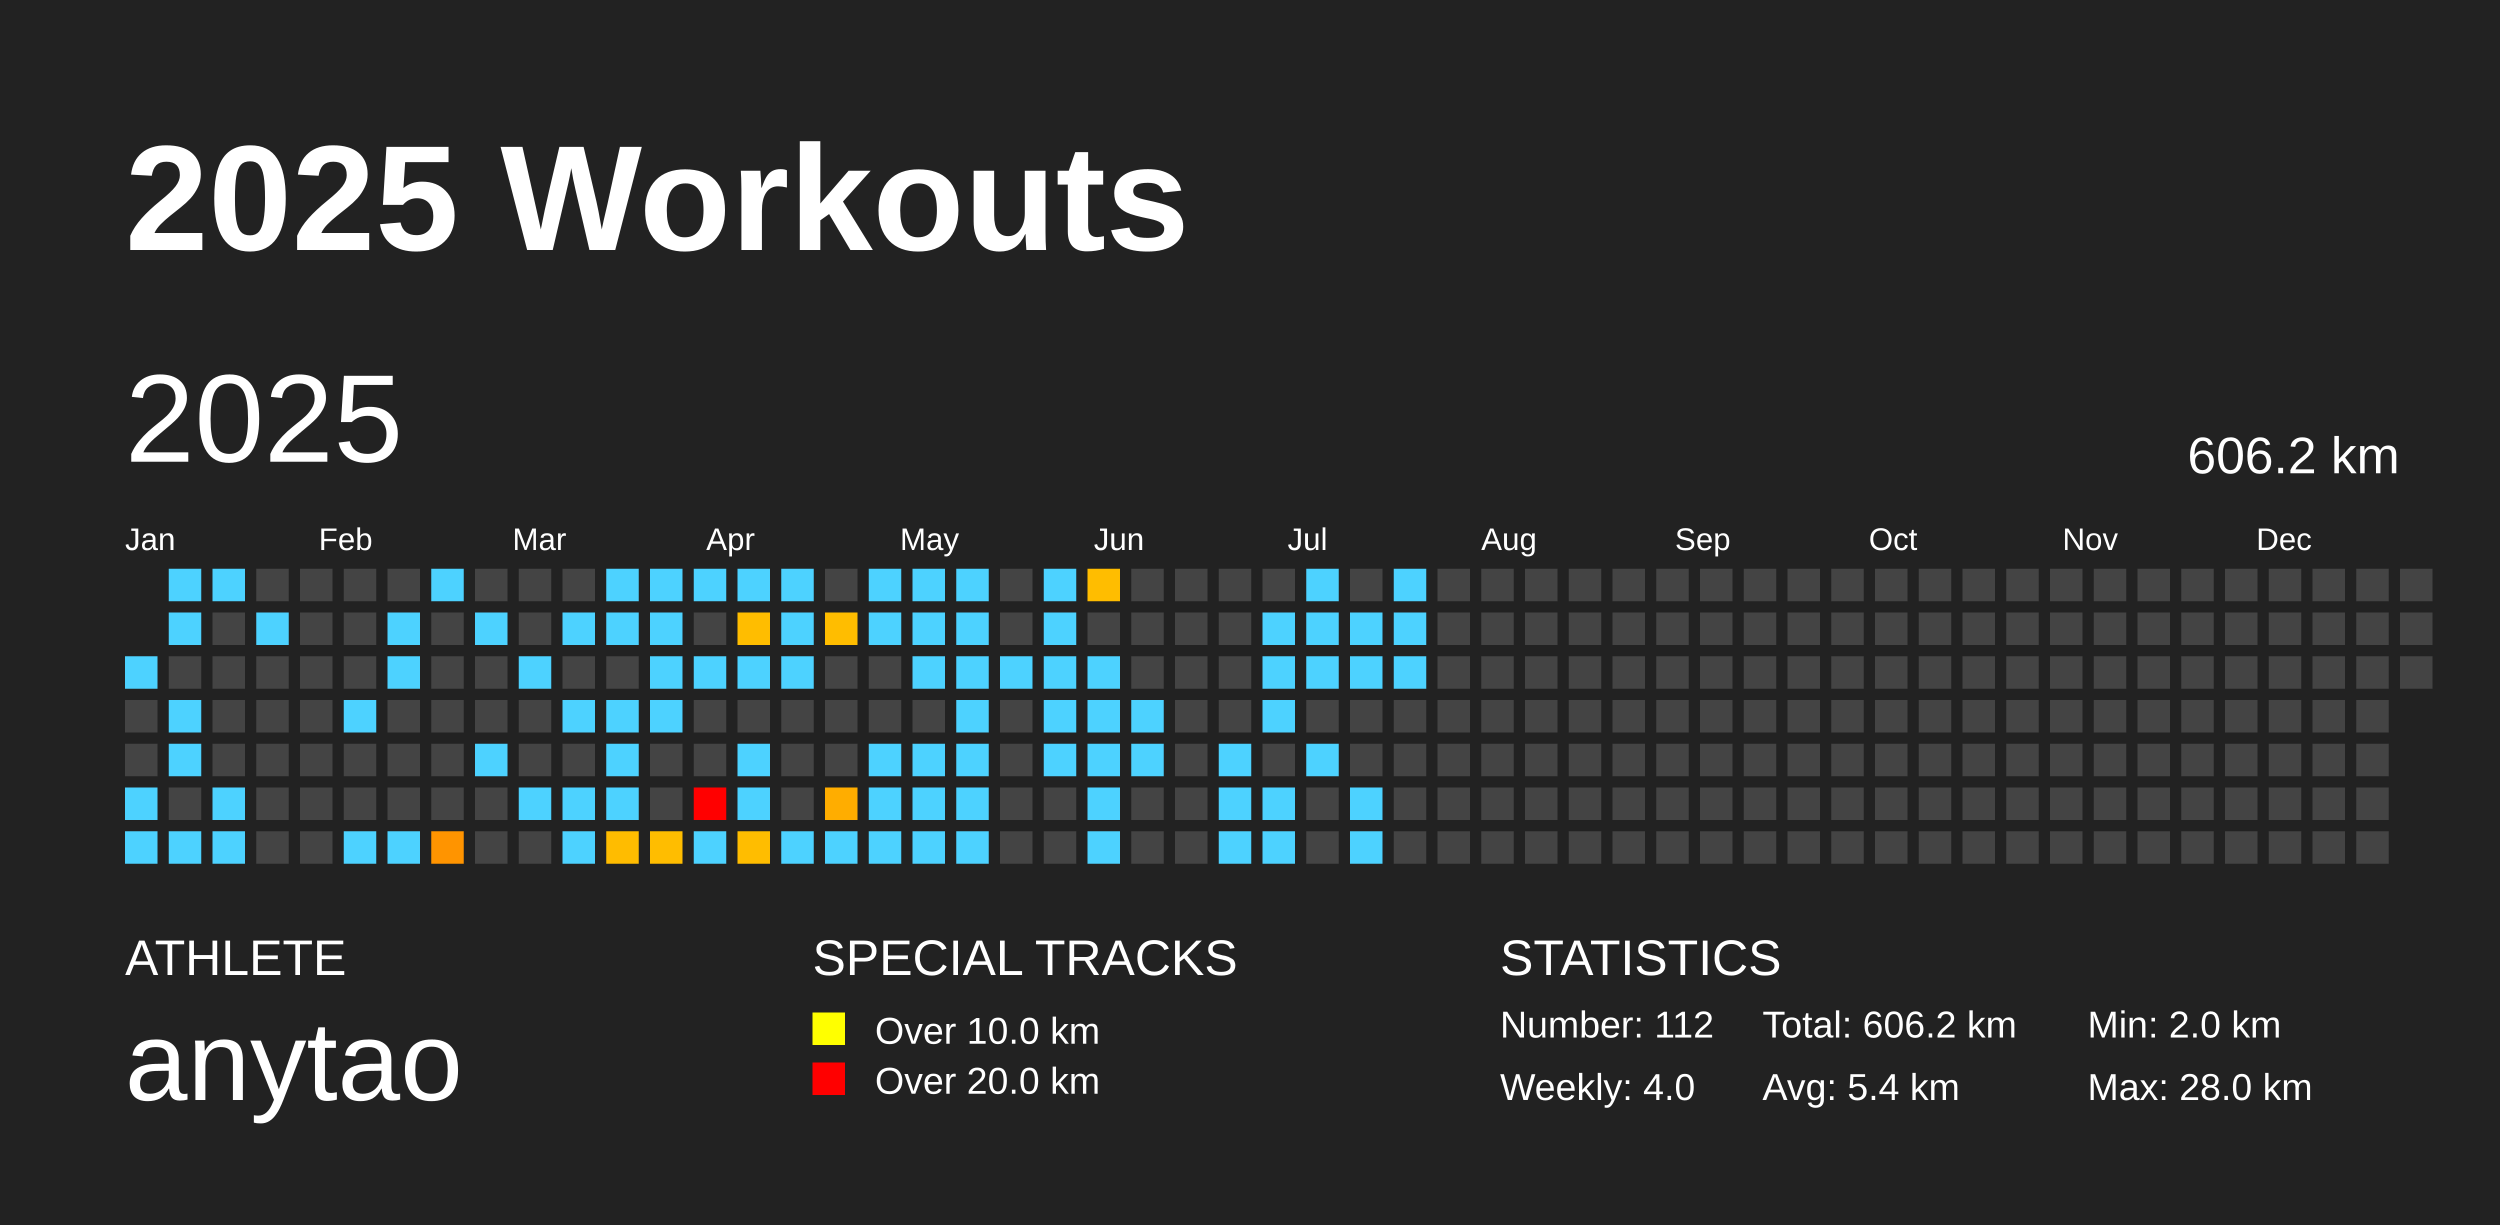
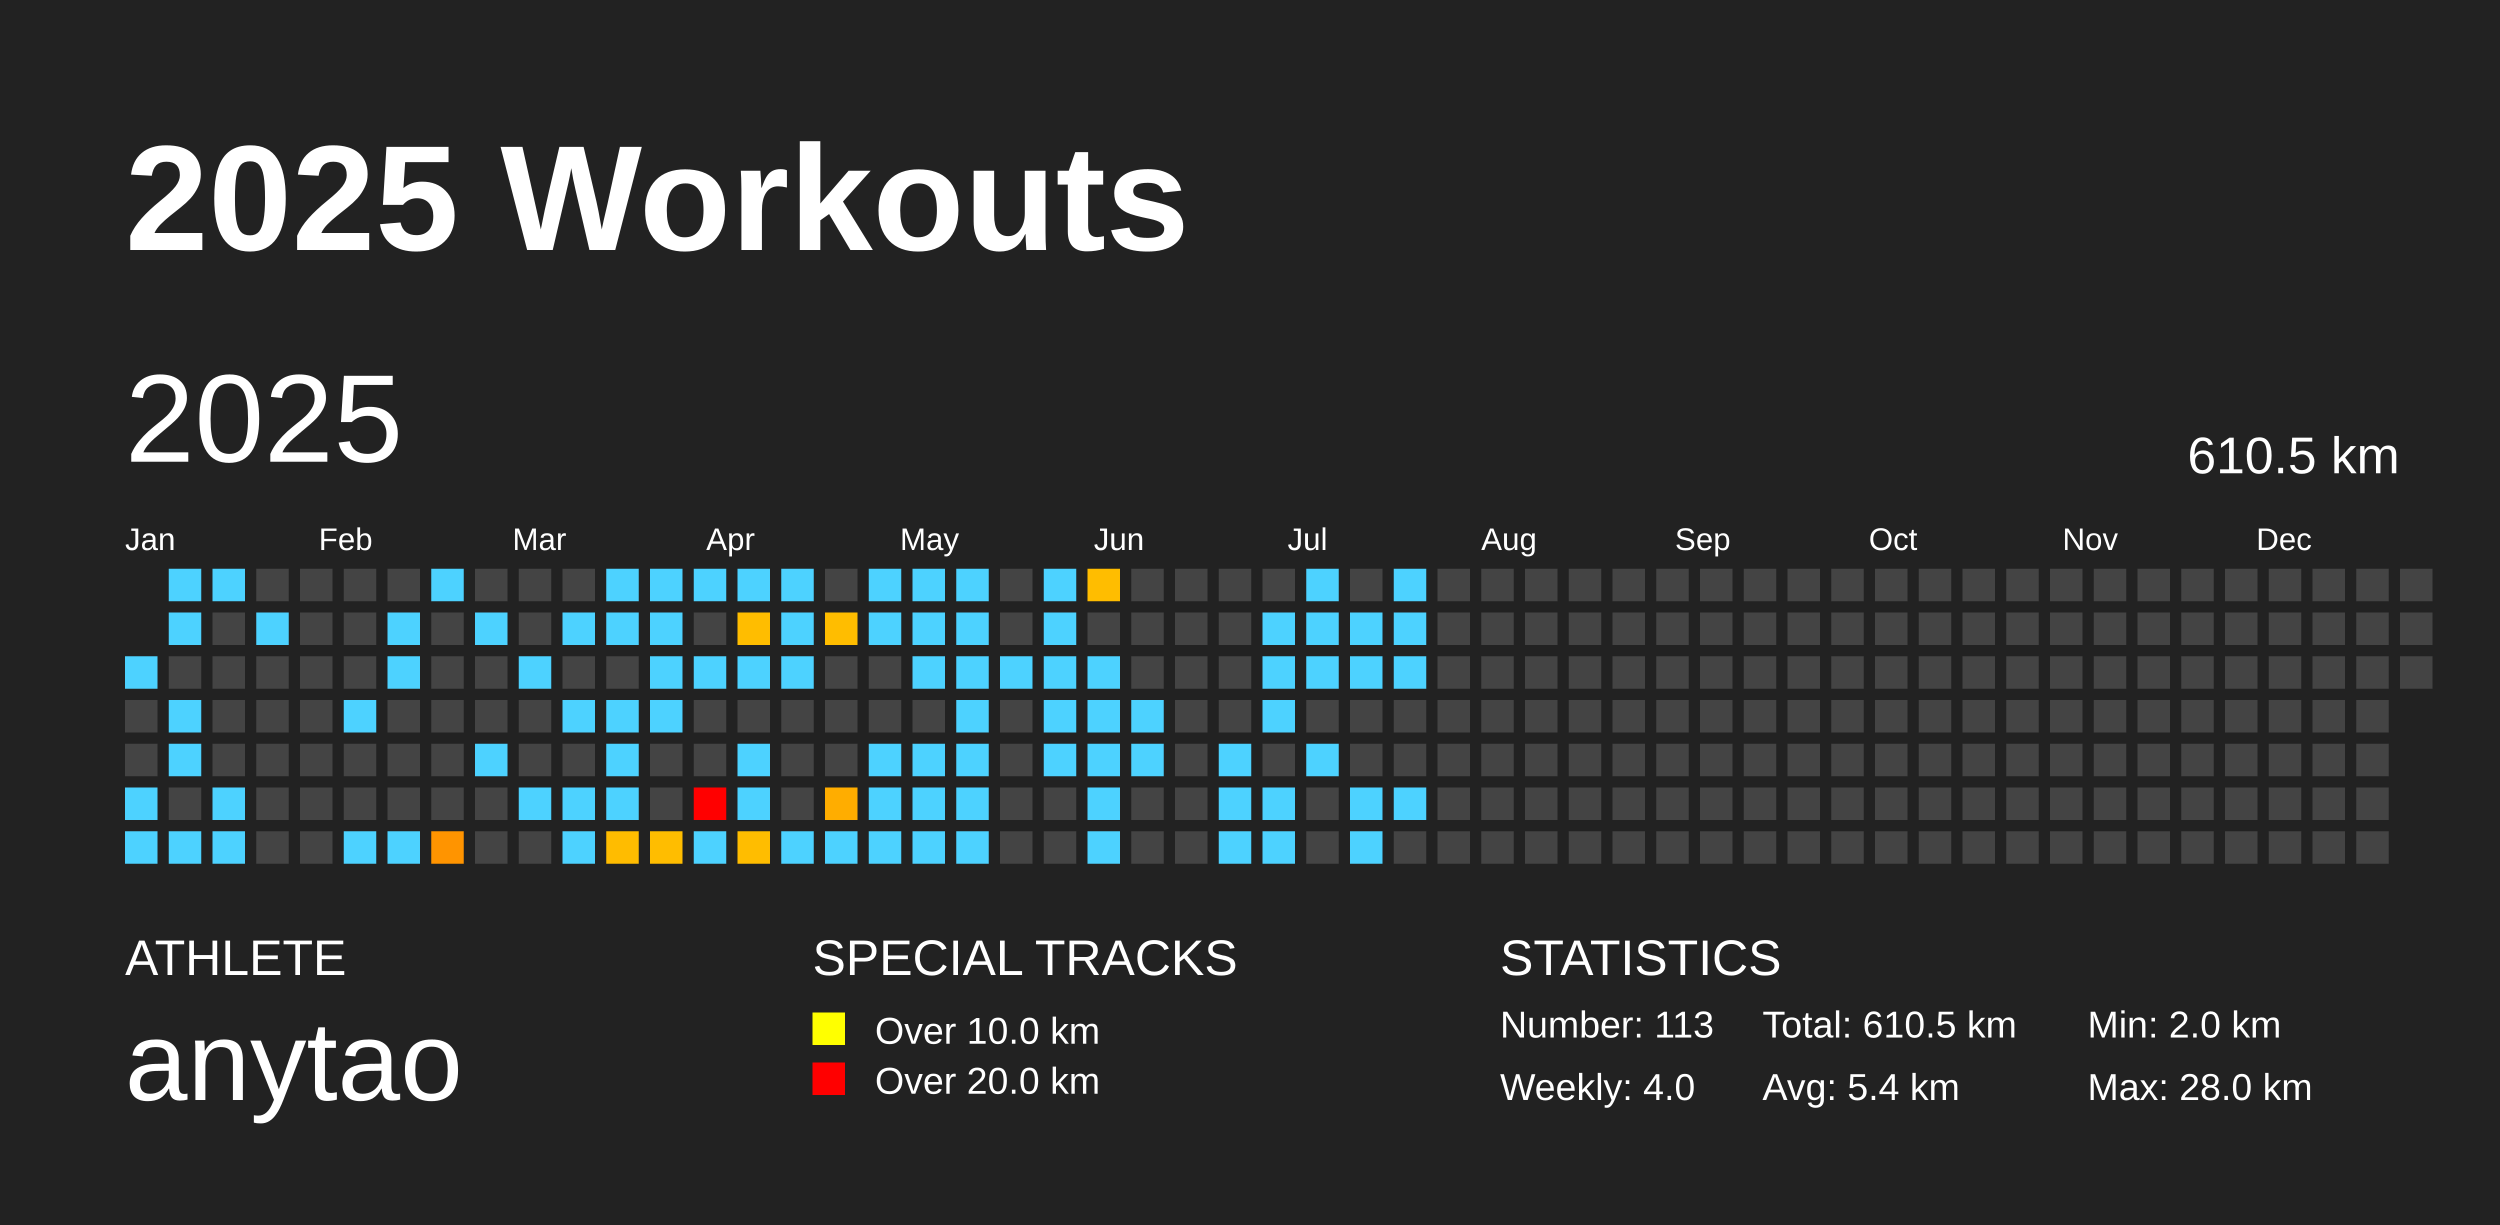
<svg xmlns="http://www.w3.org/2000/svg" baseProfile="full" height="98mm" version="1.1" viewBox="0,0,200,98" width="200mm">
  <defs />
  <rect fill="#222222" height="98" width="200" x="0" y="0" />
  <text fill="#FFFFFF" style="font-size:12px; font-family:Arial; font-weight:bold;" x="10" y="20">2025 Workouts</text>
  <text fill="#FFFFFF" style="font-size:4px; font-family:Arial" x="10" y="78">ATHLETE</text>
  <text fill="#FFFFFF" style="font-size:9px; font-family:Arial" x="10" y="88">anytao</text>
  <text fill="#FFFFFF" style="font-size:4px; font-family:Arial" x="65" y="78">SPECIAL TRACKS</text>
  <rect fill="yellow" height="2.6" width="2.6" x="65" y="81" />
  <text fill="#FFFFFF" style="font-size:3px; font-family:Arial" x="70" y="83.5">Over 10.0 km</text>
  <rect fill="red" height="2.6" width="2.6" x="65" y="85" />
  <text fill="#FFFFFF" style="font-size:3px; font-family:Arial" x="70" y="87.5">Over 20.0 km</text>
  <text fill="#FFFFFF" style="font-size:4px; font-family:Arial" x="120" y="78">STATISTICS</text>
-   <text fill="#FFFFFF" style="font-size:3px; font-family:Arial" x="120" y="83">Number: 112</text>
+   <text fill="#FFFFFF" style="font-size:3px; font-family:Arial" x="120" y="83">Number: 113</text>
  <text fill="#FFFFFF" style="font-size:3px; font-family:Arial" x="120" y="88">Weekly: 4.0</text>
-   <text fill="#FFFFFF" style="font-size:3px; font-family:Arial" x="141" y="83">Total: 606.2 km</text>
+   <text fill="#FFFFFF" style="font-size:3px; font-family:Arial" x="141" y="83">Total: 610.5 km</text>
  <text fill="#FFFFFF" style="font-size:3px; font-family:Arial" x="141" y="88">Avg: 5.4 km</text>
  <text fill="#FFFFFF" style="font-size:3px; font-family:Arial" x="167" y="83">Min: 2.0 km</text>
  <text fill="#FFFFFF" style="font-size:3px; font-family:Arial" x="167" y="88">Max: 28.0 km</text>
  <text dominant-baseline="hanging" fill="#FFFFFF" style="font-size:10.0px; font-family:Arial;" x="10" y="30">2025</text>
-   <text dominant-baseline="hanging" fill="#FFFFFF" style="font-size:4.125px; font-family:Arial;" x="175" y="35">606.2 km</text>
+   <text dominant-baseline="hanging" fill="#FFFFFF" style="font-size:4.125px; font-family:Arial;" x="175" y="35">610.5 km</text>
  <text fill="#FFFFFF" style="font-size:2.5px; font-family:Arial" x="10.0" y="44">Jan</text>
  <text fill="#FFFFFF" style="font-size:2.5px; font-family:Arial" x="25.5" y="44">Feb</text>
  <text fill="#FFFFFF" style="font-size:2.5px; font-family:Arial" x="41.0" y="44">Mar</text>
  <text fill="#FFFFFF" style="font-size:2.5px; font-family:Arial" x="56.5" y="44">Apr</text>
  <text fill="#FFFFFF" style="font-size:2.5px; font-family:Arial" x="72.0" y="44">May</text>
  <text fill="#FFFFFF" style="font-size:2.5px; font-family:Arial" x="87.5" y="44">Jun</text>
  <text fill="#FFFFFF" style="font-size:2.5px; font-family:Arial" x="103.0" y="44">Jul</text>
  <text fill="#FFFFFF" style="font-size:2.5px; font-family:Arial" x="118.5" y="44">Aug</text>
  <text fill="#FFFFFF" style="font-size:2.5px; font-family:Arial" x="134.0" y="44">Sep</text>
  <text fill="#FFFFFF" style="font-size:2.5px; font-family:Arial" x="149.5" y="44">Oct</text>
  <text fill="#FFFFFF" style="font-size:2.5px; font-family:Arial" x="165.0" y="44">Nov</text>
  <text fill="#FFFFFF" style="font-size:2.5px; font-family:Arial" x="180.5" y="44">Dec</text>
  <rect fill="#4dd2ff" height="2.6" width="2.6" x="10.0" y="52.5" />
  <rect fill="#444444" height="2.6" width="2.6" x="10.0" y="56.0" />
  <rect fill="#444444" height="2.6" width="2.6" x="10.0" y="59.5" />
  <rect fill="#4dd2ff" height="2.6" width="2.6" x="10.0" y="63.0" />
  <rect fill="#4dd2ff" height="2.6" width="2.6" x="10.0" y="66.5" />
  <rect fill="#4dd2ff" height="2.6" width="2.6" x="13.5" y="45.5" />
  <rect fill="#4dd2ff" height="2.6" width="2.6" x="13.5" y="49.0" />
  <rect fill="#444444" height="2.6" width="2.6" x="13.5" y="52.5" />
  <rect fill="#4dd2ff" height="2.6" width="2.6" x="13.5" y="56.0" />
  <rect fill="#4dd2ff" height="2.6" width="2.6" x="13.5" y="59.5" />
  <rect fill="#444444" height="2.6" width="2.6" x="13.5" y="63.0" />
  <rect fill="#4dd2ff" height="2.6" width="2.6" x="13.5" y="66.5" />
  <rect fill="#4dd2ff" height="2.6" width="2.6" x="17.0" y="45.5" />
  <rect fill="#444444" height="2.6" width="2.6" x="17.0" y="49.0" />
  <rect fill="#444444" height="2.6" width="2.6" x="17.0" y="52.5" />
  <rect fill="#444444" height="2.6" width="2.6" x="17.0" y="56.0" />
  <rect fill="#444444" height="2.6" width="2.6" x="17.0" y="59.5" />
  <rect fill="#4dd2ff" height="2.6" width="2.6" x="17.0" y="63.0" />
  <rect fill="#4dd2ff" height="2.6" width="2.6" x="17.0" y="66.5" />
  <rect fill="#444444" height="2.6" width="2.6" x="20.5" y="45.5" />
  <rect fill="#4dd2ff" height="2.6" width="2.6" x="20.5" y="49.0" />
  <rect fill="#444444" height="2.6" width="2.6" x="20.5" y="52.5" />
  <rect fill="#444444" height="2.6" width="2.6" x="20.5" y="56.0" />
  <rect fill="#444444" height="2.6" width="2.6" x="20.5" y="59.5" />
  <rect fill="#444444" height="2.6" width="2.6" x="20.5" y="63.0" />
  <rect fill="#444444" height="2.6" width="2.6" x="20.5" y="66.5" />
  <rect fill="#444444" height="2.6" width="2.6" x="24.0" y="45.5" />
  <rect fill="#444444" height="2.6" width="2.6" x="24.0" y="49.0" />
  <rect fill="#444444" height="2.6" width="2.6" x="24.0" y="52.5" />
  <rect fill="#444444" height="2.6" width="2.6" x="24.0" y="56.0" />
  <rect fill="#444444" height="2.6" width="2.6" x="24.0" y="59.5" />
  <rect fill="#444444" height="2.6" width="2.6" x="24.0" y="63.0" />
  <rect fill="#444444" height="2.6" width="2.6" x="24.0" y="66.5" />
  <rect fill="#444444" height="2.6" width="2.6" x="27.5" y="45.5" />
  <rect fill="#444444" height="2.6" width="2.6" x="27.5" y="49.0" />
  <rect fill="#444444" height="2.6" width="2.6" x="27.5" y="52.5" />
  <rect fill="#4dd2ff" height="2.6" width="2.6" x="27.5" y="56.0" />
  <rect fill="#444444" height="2.6" width="2.6" x="27.5" y="59.5" />
  <rect fill="#444444" height="2.6" width="2.6" x="27.5" y="63.0" />
  <rect fill="#4dd2ff" height="2.6" width="2.6" x="27.5" y="66.5" />
  <rect fill="#444444" height="2.6" width="2.6" x="31.0" y="45.5" />
  <rect fill="#4dd2ff" height="2.6" width="2.6" x="31.0" y="49.0" />
  <rect fill="#4dd2ff" height="2.6" width="2.6" x="31.0" y="52.5" />
  <rect fill="#444444" height="2.6" width="2.6" x="31.0" y="56.0" />
  <rect fill="#444444" height="2.6" width="2.6" x="31.0" y="59.5" />
  <rect fill="#444444" height="2.6" width="2.6" x="31.0" y="63.0" />
  <rect fill="#4dd2ff" height="2.6" width="2.6" x="31.0" y="66.5" />
  <rect fill="#4dd2ff" height="2.6" width="2.6" x="34.5" y="45.5" />
  <rect fill="#444444" height="2.6" width="2.6" x="34.5" y="49.0" />
  <rect fill="#444444" height="2.6" width="2.6" x="34.5" y="52.5" />
  <rect fill="#444444" height="2.6" width="2.6" x="34.5" y="56.0" />
  <rect fill="#444444" height="2.6" width="2.6" x="34.5" y="59.5" />
  <rect fill="#444444" height="2.6" width="2.6" x="34.5" y="63.0" />
  <rect fill="#ff9400" height="2.6" width="2.6" x="34.5" y="66.5" />
  <rect fill="#444444" height="2.6" width="2.6" x="38.0" y="45.5" />
  <rect fill="#4dd2ff" height="2.6" width="2.6" x="38.0" y="49.0" />
  <rect fill="#444444" height="2.6" width="2.6" x="38.0" y="52.5" />
  <rect fill="#444444" height="2.6" width="2.6" x="38.0" y="56.0" />
  <rect fill="#4dd2ff" height="2.6" width="2.6" x="38.0" y="59.5" />
  <rect fill="#444444" height="2.6" width="2.6" x="38.0" y="63.0" />
  <rect fill="#444444" height="2.6" width="2.6" x="38.0" y="66.5" />
  <rect fill="#444444" height="2.6" width="2.6" x="41.5" y="45.5" />
  <rect fill="#444444" height="2.6" width="2.6" x="41.5" y="49.0" />
  <rect fill="#4dd2ff" height="2.6" width="2.6" x="41.5" y="52.5" />
  <rect fill="#444444" height="2.6" width="2.6" x="41.5" y="56.0" />
  <rect fill="#444444" height="2.6" width="2.6" x="41.5" y="59.5" />
  <rect fill="#4dd2ff" height="2.6" width="2.6" x="41.5" y="63.0" />
  <rect fill="#444444" height="2.6" width="2.6" x="41.5" y="66.5" />
  <rect fill="#444444" height="2.6" width="2.6" x="45.0" y="45.5" />
  <rect fill="#4dd2ff" height="2.6" width="2.6" x="45.0" y="49.0" />
  <rect fill="#444444" height="2.6" width="2.6" x="45.0" y="52.5" />
  <rect fill="#4dd2ff" height="2.6" width="2.6" x="45.0" y="56.0" />
  <rect fill="#444444" height="2.6" width="2.6" x="45.0" y="59.5" />
  <rect fill="#4dd2ff" height="2.6" width="2.6" x="45.0" y="63.0" />
  <rect fill="#4dd2ff" height="2.6" width="2.6" x="45.0" y="66.5" />
  <rect fill="#4dd2ff" height="2.6" width="2.6" x="48.5" y="45.5" />
  <rect fill="#4dd2ff" height="2.6" width="2.6" x="48.5" y="49.0" />
  <rect fill="#444444" height="2.6" width="2.6" x="48.5" y="52.5" />
  <rect fill="#4dd2ff" height="2.6" width="2.6" x="48.5" y="56.0" />
  <rect fill="#4dd2ff" height="2.6" width="2.6" x="48.5" y="59.5" />
  <rect fill="#4dd2ff" height="2.6" width="2.6" x="48.5" y="63.0" />
  <rect fill="#ffbc00" height="2.6" width="2.6" x="48.5" y="66.5" />
  <rect fill="#4dd2ff" height="2.6" width="2.6" x="52.0" y="45.5" />
  <rect fill="#4dd2ff" height="2.6" width="2.6" x="52.0" y="49.0" />
  <rect fill="#4dd2ff" height="2.6" width="2.6" x="52.0" y="52.5" />
  <rect fill="#4dd2ff" height="2.6" width="2.6" x="52.0" y="56.0" />
  <rect fill="#444444" height="2.6" width="2.6" x="52.0" y="59.5" />
  <rect fill="#444444" height="2.6" width="2.6" x="52.0" y="63.0" />
  <rect fill="#ffbd00" height="2.6" width="2.6" x="52.0" y="66.5" />
  <rect fill="#4dd2ff" height="2.6" width="2.6" x="55.5" y="45.5" />
  <rect fill="#444444" height="2.6" width="2.6" x="55.5" y="49.0" />
  <rect fill="#4dd2ff" height="2.6" width="2.6" x="55.5" y="52.5" />
  <rect fill="#444444" height="2.6" width="2.6" x="55.5" y="56.0" />
  <rect fill="#444444" height="2.6" width="2.6" x="55.5" y="59.5" />
  <rect fill="red" height="2.6" width="2.6" x="55.5" y="63.0" />
  <rect fill="#4dd2ff" height="2.6" width="2.6" x="55.5" y="66.5" />
  <rect fill="#4dd2ff" height="2.6" width="2.6" x="59.0" y="45.5" />
  <rect fill="#ffbd00" height="2.6" width="2.6" x="59.0" y="49.0" />
  <rect fill="#4dd2ff" height="2.6" width="2.6" x="59.0" y="52.5" />
  <rect fill="#444444" height="2.6" width="2.6" x="59.0" y="56.0" />
  <rect fill="#4dd2ff" height="2.6" width="2.6" x="59.0" y="59.5" />
  <rect fill="#4dd2ff" height="2.6" width="2.6" x="59.0" y="63.0" />
  <rect fill="#ffbd00" height="2.6" width="2.6" x="59.0" y="66.5" />
  <rect fill="#4dd2ff" height="2.6" width="2.6" x="62.5" y="45.5" />
  <rect fill="#4dd2ff" height="2.6" width="2.6" x="62.5" y="49.0" />
  <rect fill="#4dd2ff" height="2.6" width="2.6" x="62.5" y="52.5" />
  <rect fill="#444444" height="2.6" width="2.6" x="62.5" y="56.0" />
  <rect fill="#444444" height="2.6" width="2.6" x="62.5" y="59.5" />
  <rect fill="#444444" height="2.6" width="2.6" x="62.5" y="63.0" />
  <rect fill="#4dd2ff" height="2.6" width="2.6" x="62.5" y="66.5" />
  <rect fill="#444444" height="2.6" width="2.6" x="66.0" y="45.5" />
  <rect fill="#ffbd00" height="2.6" width="2.6" x="66.0" y="49.0" />
  <rect fill="#444444" height="2.6" width="2.6" x="66.0" y="52.5" />
  <rect fill="#444444" height="2.6" width="2.6" x="66.0" y="56.0" />
  <rect fill="#444444" height="2.6" width="2.6" x="66.0" y="59.5" />
  <rect fill="#ffad00" height="2.6" width="2.6" x="66.0" y="63.0" />
  <rect fill="#4dd2ff" height="2.6" width="2.6" x="66.0" y="66.5" />
  <rect fill="#4dd2ff" height="2.6" width="2.6" x="69.5" y="45.5" />
  <rect fill="#4dd2ff" height="2.6" width="2.6" x="69.5" y="49.0" />
  <rect fill="#444444" height="2.6" width="2.6" x="69.5" y="52.5" />
  <rect fill="#444444" height="2.6" width="2.6" x="69.5" y="56.0" />
  <rect fill="#4dd2ff" height="2.6" width="2.6" x="69.5" y="59.5" />
  <rect fill="#4dd2ff" height="2.6" width="2.6" x="69.5" y="63.0" />
  <rect fill="#4dd2ff" height="2.6" width="2.6" x="69.5" y="66.5" />
  <rect fill="#4dd2ff" height="2.6" width="2.6" x="73.0" y="45.5" />
  <rect fill="#4dd2ff" height="2.6" width="2.6" x="73.0" y="49.0" />
  <rect fill="#4dd2ff" height="2.6" width="2.6" x="73.0" y="52.5" />
  <rect fill="#444444" height="2.6" width="2.6" x="73.0" y="56.0" />
  <rect fill="#4dd2ff" height="2.6" width="2.6" x="73.0" y="59.5" />
  <rect fill="#4dd2ff" height="2.6" width="2.6" x="73.0" y="63.0" />
  <rect fill="#4dd2ff" height="2.6" width="2.6" x="73.0" y="66.5" />
  <rect fill="#4dd2ff" height="2.6" width="2.6" x="76.5" y="45.5" />
  <rect fill="#4dd2ff" height="2.6" width="2.6" x="76.5" y="49.0" />
  <rect fill="#4dd2ff" height="2.6" width="2.6" x="76.5" y="52.5" />
  <rect fill="#4dd2ff" height="2.6" width="2.6" x="76.5" y="56.0" />
  <rect fill="#4dd2ff" height="2.6" width="2.6" x="76.5" y="59.5" />
  <rect fill="#4dd2ff" height="2.6" width="2.6" x="76.5" y="63.0" />
  <rect fill="#4dd2ff" height="2.6" width="2.6" x="76.5" y="66.5" />
  <rect fill="#444444" height="2.6" width="2.6" x="80.0" y="45.5" />
  <rect fill="#444444" height="2.6" width="2.6" x="80.0" y="49.0" />
  <rect fill="#4dd2ff" height="2.6" width="2.6" x="80.0" y="52.5" />
  <rect fill="#444444" height="2.6" width="2.6" x="80.0" y="56.0" />
  <rect fill="#444444" height="2.6" width="2.6" x="80.0" y="59.5" />
  <rect fill="#444444" height="2.6" width="2.6" x="80.0" y="63.0" />
  <rect fill="#444444" height="2.6" width="2.6" x="80.0" y="66.5" />
  <rect fill="#4dd2ff" height="2.6" width="2.6" x="83.5" y="45.5" />
  <rect fill="#4dd2ff" height="2.6" width="2.6" x="83.5" y="49.0" />
  <rect fill="#4dd2ff" height="2.6" width="2.6" x="83.5" y="52.5" />
  <rect fill="#4dd2ff" height="2.6" width="2.6" x="83.5" y="56.0" />
  <rect fill="#4dd2ff" height="2.6" width="2.6" x="83.5" y="59.5" />
  <rect fill="#444444" height="2.6" width="2.6" x="83.5" y="63.0" />
  <rect fill="#444444" height="2.6" width="2.6" x="83.5" y="66.5" />
  <rect fill="#ffbd00" height="2.6" width="2.6" x="87.0" y="45.5" />
  <rect fill="#444444" height="2.6" width="2.6" x="87.0" y="49.0" />
  <rect fill="#4dd2ff" height="2.6" width="2.6" x="87.0" y="52.5" />
  <rect fill="#4dd2ff" height="2.6" width="2.6" x="87.0" y="56.0" />
  <rect fill="#4dd2ff" height="2.6" width="2.6" x="87.0" y="59.5" />
  <rect fill="#4dd2ff" height="2.6" width="2.6" x="87.0" y="63.0" />
  <rect fill="#4dd2ff" height="2.6" width="2.6" x="87.0" y="66.5" />
  <rect fill="#444444" height="2.6" width="2.6" x="90.5" y="45.5" />
  <rect fill="#444444" height="2.6" width="2.6" x="90.5" y="49.0" />
  <rect fill="#444444" height="2.6" width="2.6" x="90.5" y="52.5" />
  <rect fill="#4dd2ff" height="2.6" width="2.6" x="90.5" y="56.0" />
  <rect fill="#4dd2ff" height="2.6" width="2.6" x="90.5" y="59.5" />
  <rect fill="#444444" height="2.6" width="2.6" x="90.5" y="63.0" />
  <rect fill="#444444" height="2.6" width="2.6" x="90.5" y="66.5" />
  <rect fill="#444444" height="2.6" width="2.6" x="94.0" y="45.5" />
  <rect fill="#444444" height="2.6" width="2.6" x="94.0" y="49.0" />
  <rect fill="#444444" height="2.6" width="2.6" x="94.0" y="52.5" />
  <rect fill="#444444" height="2.6" width="2.6" x="94.0" y="56.0" />
  <rect fill="#444444" height="2.6" width="2.6" x="94.0" y="59.5" />
  <rect fill="#444444" height="2.6" width="2.6" x="94.0" y="63.0" />
  <rect fill="#444444" height="2.6" width="2.6" x="94.0" y="66.5" />
  <rect fill="#444444" height="2.6" width="2.6" x="97.5" y="45.5" />
  <rect fill="#444444" height="2.6" width="2.6" x="97.5" y="49.0" />
  <rect fill="#444444" height="2.6" width="2.6" x="97.5" y="52.5" />
  <rect fill="#444444" height="2.6" width="2.6" x="97.5" y="56.0" />
  <rect fill="#4dd2ff" height="2.6" width="2.6" x="97.5" y="59.5" />
  <rect fill="#4dd2ff" height="2.6" width="2.6" x="97.5" y="63.0" />
  <rect fill="#4dd2ff" height="2.6" width="2.6" x="97.5" y="66.5" />
  <rect fill="#444444" height="2.6" width="2.6" x="101.0" y="45.5" />
  <rect fill="#4dd2ff" height="2.6" width="2.6" x="101.0" y="49.0" />
  <rect fill="#4dd2ff" height="2.6" width="2.6" x="101.0" y="52.5" />
  <rect fill="#4dd2ff" height="2.6" width="2.6" x="101.0" y="56.0" />
  <rect fill="#444444" height="2.6" width="2.6" x="101.0" y="59.5" />
  <rect fill="#4dd2ff" height="2.6" width="2.6" x="101.0" y="63.0" />
  <rect fill="#4dd2ff" height="2.6" width="2.6" x="101.0" y="66.5" />
  <rect fill="#4dd2ff" height="2.6" width="2.6" x="104.5" y="45.5" />
  <rect fill="#4dd2ff" height="2.6" width="2.6" x="104.5" y="49.0" />
  <rect fill="#4dd2ff" height="2.6" width="2.6" x="104.5" y="52.5" />
  <rect fill="#444444" height="2.6" width="2.6" x="104.5" y="56.0" />
  <rect fill="#4dd2ff" height="2.6" width="2.6" x="104.5" y="59.5" />
  <rect fill="#444444" height="2.6" width="2.6" x="104.5" y="63.0" />
  <rect fill="#444444" height="2.6" width="2.6" x="104.5" y="66.5" />
  <rect fill="#444444" height="2.6" width="2.6" x="108.0" y="45.5" />
  <rect fill="#4dd2ff" height="2.6" width="2.6" x="108.0" y="49.0" />
  <rect fill="#4dd2ff" height="2.6" width="2.6" x="108.0" y="52.5" />
  <rect fill="#444444" height="2.6" width="2.6" x="108.0" y="56.0" />
  <rect fill="#444444" height="2.6" width="2.6" x="108.0" y="59.5" />
  <rect fill="#4dd2ff" height="2.6" width="2.6" x="108.0" y="63.0" />
  <rect fill="#4dd2ff" height="2.6" width="2.6" x="108.0" y="66.5" />
  <rect fill="#4dd2ff" height="2.6" width="2.6" x="111.5" y="45.5" />
  <rect fill="#4dd2ff" height="2.6" width="2.6" x="111.5" y="49.0" />
  <rect fill="#4dd2ff" height="2.6" width="2.6" x="111.5" y="52.5" />
  <rect fill="#444444" height="2.6" width="2.6" x="111.5" y="56.0" />
  <rect fill="#444444" height="2.6" width="2.6" x="111.5" y="59.5" />
-   <rect fill="#444444" height="2.6" width="2.6" x="111.5" y="63.0" />
+   <rect fill="#4dd2ff" height="2.6" width="2.6" x="111.5" y="63.0" />
  <rect fill="#444444" height="2.6" width="2.6" x="111.5" y="66.5" />
  <rect fill="#444444" height="2.6" width="2.6" x="115.0" y="45.5" />
  <rect fill="#444444" height="2.6" width="2.6" x="115.0" y="49.0" />
  <rect fill="#444444" height="2.6" width="2.6" x="115.0" y="52.5" />
  <rect fill="#444444" height="2.6" width="2.6" x="115.0" y="56.0" />
  <rect fill="#444444" height="2.6" width="2.6" x="115.0" y="59.5" />
  <rect fill="#444444" height="2.6" width="2.6" x="115.0" y="63.0" />
  <rect fill="#444444" height="2.6" width="2.6" x="115.0" y="66.5" />
  <rect fill="#444444" height="2.6" width="2.6" x="118.5" y="45.5" />
  <rect fill="#444444" height="2.6" width="2.6" x="118.5" y="49.0" />
  <rect fill="#444444" height="2.6" width="2.6" x="118.5" y="52.5" />
  <rect fill="#444444" height="2.6" width="2.6" x="118.5" y="56.0" />
  <rect fill="#444444" height="2.6" width="2.6" x="118.5" y="59.5" />
  <rect fill="#444444" height="2.6" width="2.6" x="118.5" y="63.0" />
  <rect fill="#444444" height="2.6" width="2.6" x="118.5" y="66.5" />
  <rect fill="#444444" height="2.6" width="2.6" x="122.0" y="45.5" />
  <rect fill="#444444" height="2.6" width="2.6" x="122.0" y="49.0" />
  <rect fill="#444444" height="2.6" width="2.6" x="122.0" y="52.5" />
  <rect fill="#444444" height="2.6" width="2.6" x="122.0" y="56.0" />
  <rect fill="#444444" height="2.6" width="2.6" x="122.0" y="59.5" />
  <rect fill="#444444" height="2.6" width="2.6" x="122.0" y="63.0" />
  <rect fill="#444444" height="2.6" width="2.6" x="122.0" y="66.5" />
  <rect fill="#444444" height="2.6" width="2.6" x="125.5" y="45.5" />
  <rect fill="#444444" height="2.6" width="2.6" x="125.5" y="49.0" />
  <rect fill="#444444" height="2.6" width="2.6" x="125.5" y="52.5" />
  <rect fill="#444444" height="2.6" width="2.6" x="125.5" y="56.0" />
  <rect fill="#444444" height="2.6" width="2.6" x="125.5" y="59.5" />
  <rect fill="#444444" height="2.6" width="2.6" x="125.5" y="63.0" />
  <rect fill="#444444" height="2.6" width="2.6" x="125.5" y="66.5" />
  <rect fill="#444444" height="2.6" width="2.6" x="129.0" y="45.5" />
  <rect fill="#444444" height="2.6" width="2.6" x="129.0" y="49.0" />
  <rect fill="#444444" height="2.6" width="2.6" x="129.0" y="52.5" />
  <rect fill="#444444" height="2.6" width="2.6" x="129.0" y="56.0" />
  <rect fill="#444444" height="2.6" width="2.6" x="129.0" y="59.5" />
  <rect fill="#444444" height="2.6" width="2.6" x="129.0" y="63.0" />
  <rect fill="#444444" height="2.6" width="2.6" x="129.0" y="66.5" />
  <rect fill="#444444" height="2.6" width="2.6" x="132.5" y="45.5" />
  <rect fill="#444444" height="2.6" width="2.6" x="132.5" y="49.0" />
  <rect fill="#444444" height="2.6" width="2.6" x="132.5" y="52.5" />
  <rect fill="#444444" height="2.6" width="2.6" x="132.5" y="56.0" />
  <rect fill="#444444" height="2.6" width="2.6" x="132.5" y="59.5" />
  <rect fill="#444444" height="2.6" width="2.6" x="132.5" y="63.0" />
  <rect fill="#444444" height="2.6" width="2.6" x="132.5" y="66.5" />
  <rect fill="#444444" height="2.6" width="2.6" x="136.0" y="45.5" />
  <rect fill="#444444" height="2.6" width="2.6" x="136.0" y="49.0" />
  <rect fill="#444444" height="2.6" width="2.6" x="136.0" y="52.5" />
  <rect fill="#444444" height="2.6" width="2.6" x="136.0" y="56.0" />
  <rect fill="#444444" height="2.6" width="2.6" x="136.0" y="59.5" />
  <rect fill="#444444" height="2.6" width="2.6" x="136.0" y="63.0" />
  <rect fill="#444444" height="2.6" width="2.6" x="136.0" y="66.5" />
  <rect fill="#444444" height="2.6" width="2.6" x="139.5" y="45.5" />
  <rect fill="#444444" height="2.6" width="2.6" x="139.5" y="49.0" />
  <rect fill="#444444" height="2.6" width="2.6" x="139.5" y="52.5" />
  <rect fill="#444444" height="2.6" width="2.6" x="139.5" y="56.0" />
  <rect fill="#444444" height="2.6" width="2.6" x="139.5" y="59.5" />
  <rect fill="#444444" height="2.6" width="2.6" x="139.5" y="63.0" />
  <rect fill="#444444" height="2.6" width="2.6" x="139.5" y="66.5" />
  <rect fill="#444444" height="2.6" width="2.6" x="143.0" y="45.5" />
  <rect fill="#444444" height="2.6" width="2.6" x="143.0" y="49.0" />
  <rect fill="#444444" height="2.6" width="2.6" x="143.0" y="52.5" />
  <rect fill="#444444" height="2.6" width="2.6" x="143.0" y="56.0" />
  <rect fill="#444444" height="2.6" width="2.6" x="143.0" y="59.5" />
  <rect fill="#444444" height="2.6" width="2.6" x="143.0" y="63.0" />
  <rect fill="#444444" height="2.6" width="2.6" x="143.0" y="66.5" />
  <rect fill="#444444" height="2.6" width="2.6" x="146.5" y="45.5" />
  <rect fill="#444444" height="2.6" width="2.6" x="146.5" y="49.0" />
  <rect fill="#444444" height="2.6" width="2.6" x="146.5" y="52.5" />
  <rect fill="#444444" height="2.6" width="2.6" x="146.5" y="56.0" />
  <rect fill="#444444" height="2.6" width="2.6" x="146.5" y="59.5" />
  <rect fill="#444444" height="2.6" width="2.6" x="146.5" y="63.0" />
  <rect fill="#444444" height="2.6" width="2.6" x="146.5" y="66.5" />
  <rect fill="#444444" height="2.6" width="2.6" x="150.0" y="45.5" />
  <rect fill="#444444" height="2.6" width="2.6" x="150.0" y="49.0" />
  <rect fill="#444444" height="2.6" width="2.6" x="150.0" y="52.5" />
  <rect fill="#444444" height="2.6" width="2.6" x="150.0" y="56.0" />
  <rect fill="#444444" height="2.6" width="2.6" x="150.0" y="59.5" />
  <rect fill="#444444" height="2.6" width="2.6" x="150.0" y="63.0" />
  <rect fill="#444444" height="2.6" width="2.6" x="150.0" y="66.5" />
  <rect fill="#444444" height="2.6" width="2.6" x="153.5" y="45.5" />
  <rect fill="#444444" height="2.6" width="2.6" x="153.5" y="49.0" />
  <rect fill="#444444" height="2.6" width="2.6" x="153.5" y="52.5" />
  <rect fill="#444444" height="2.6" width="2.6" x="153.5" y="56.0" />
  <rect fill="#444444" height="2.6" width="2.6" x="153.5" y="59.5" />
  <rect fill="#444444" height="2.6" width="2.6" x="153.5" y="63.0" />
  <rect fill="#444444" height="2.6" width="2.6" x="153.5" y="66.5" />
  <rect fill="#444444" height="2.6" width="2.6" x="157.0" y="45.5" />
  <rect fill="#444444" height="2.6" width="2.6" x="157.0" y="49.0" />
  <rect fill="#444444" height="2.6" width="2.6" x="157.0" y="52.5" />
  <rect fill="#444444" height="2.6" width="2.6" x="157.0" y="56.0" />
  <rect fill="#444444" height="2.6" width="2.6" x="157.0" y="59.5" />
  <rect fill="#444444" height="2.6" width="2.6" x="157.0" y="63.0" />
  <rect fill="#444444" height="2.6" width="2.6" x="157.0" y="66.5" />
  <rect fill="#444444" height="2.6" width="2.6" x="160.5" y="45.5" />
  <rect fill="#444444" height="2.6" width="2.6" x="160.5" y="49.0" />
  <rect fill="#444444" height="2.6" width="2.6" x="160.5" y="52.5" />
  <rect fill="#444444" height="2.6" width="2.6" x="160.5" y="56.0" />
  <rect fill="#444444" height="2.6" width="2.6" x="160.5" y="59.5" />
  <rect fill="#444444" height="2.6" width="2.6" x="160.5" y="63.0" />
  <rect fill="#444444" height="2.6" width="2.6" x="160.5" y="66.5" />
  <rect fill="#444444" height="2.6" width="2.6" x="164.0" y="45.5" />
  <rect fill="#444444" height="2.6" width="2.6" x="164.0" y="49.0" />
  <rect fill="#444444" height="2.6" width="2.6" x="164.0" y="52.5" />
  <rect fill="#444444" height="2.6" width="2.6" x="164.0" y="56.0" />
  <rect fill="#444444" height="2.6" width="2.6" x="164.0" y="59.5" />
  <rect fill="#444444" height="2.6" width="2.6" x="164.0" y="63.0" />
  <rect fill="#444444" height="2.6" width="2.6" x="164.0" y="66.5" />
  <rect fill="#444444" height="2.6" width="2.6" x="167.5" y="45.5" />
  <rect fill="#444444" height="2.6" width="2.6" x="167.5" y="49.0" />
  <rect fill="#444444" height="2.6" width="2.6" x="167.5" y="52.5" />
  <rect fill="#444444" height="2.6" width="2.6" x="167.5" y="56.0" />
  <rect fill="#444444" height="2.6" width="2.6" x="167.5" y="59.5" />
  <rect fill="#444444" height="2.6" width="2.6" x="167.5" y="63.0" />
  <rect fill="#444444" height="2.6" width="2.6" x="167.5" y="66.5" />
  <rect fill="#444444" height="2.6" width="2.6" x="171.0" y="45.5" />
  <rect fill="#444444" height="2.6" width="2.6" x="171.0" y="49.0" />
  <rect fill="#444444" height="2.6" width="2.6" x="171.0" y="52.5" />
  <rect fill="#444444" height="2.6" width="2.6" x="171.0" y="56.0" />
  <rect fill="#444444" height="2.6" width="2.6" x="171.0" y="59.5" />
  <rect fill="#444444" height="2.6" width="2.6" x="171.0" y="63.0" />
  <rect fill="#444444" height="2.6" width="2.6" x="171.0" y="66.5" />
  <rect fill="#444444" height="2.6" width="2.6" x="174.5" y="45.5" />
  <rect fill="#444444" height="2.6" width="2.6" x="174.5" y="49.0" />
  <rect fill="#444444" height="2.6" width="2.6" x="174.5" y="52.5" />
  <rect fill="#444444" height="2.6" width="2.6" x="174.5" y="56.0" />
  <rect fill="#444444" height="2.6" width="2.6" x="174.5" y="59.5" />
  <rect fill="#444444" height="2.6" width="2.6" x="174.5" y="63.0" />
  <rect fill="#444444" height="2.6" width="2.6" x="174.5" y="66.5" />
  <rect fill="#444444" height="2.6" width="2.6" x="178.0" y="45.5" />
  <rect fill="#444444" height="2.6" width="2.6" x="178.0" y="49.0" />
  <rect fill="#444444" height="2.6" width="2.6" x="178.0" y="52.5" />
  <rect fill="#444444" height="2.6" width="2.6" x="178.0" y="56.0" />
  <rect fill="#444444" height="2.6" width="2.6" x="178.0" y="59.5" />
  <rect fill="#444444" height="2.6" width="2.6" x="178.0" y="63.0" />
  <rect fill="#444444" height="2.6" width="2.6" x="178.0" y="66.5" />
  <rect fill="#444444" height="2.6" width="2.6" x="181.5" y="45.5" />
  <rect fill="#444444" height="2.6" width="2.6" x="181.5" y="49.0" />
  <rect fill="#444444" height="2.6" width="2.6" x="181.5" y="52.5" />
  <rect fill="#444444" height="2.6" width="2.6" x="181.5" y="56.0" />
  <rect fill="#444444" height="2.6" width="2.6" x="181.5" y="59.5" />
  <rect fill="#444444" height="2.6" width="2.6" x="181.5" y="63.0" />
  <rect fill="#444444" height="2.6" width="2.6" x="181.5" y="66.5" />
  <rect fill="#444444" height="2.6" width="2.6" x="185.0" y="45.5" />
  <rect fill="#444444" height="2.6" width="2.6" x="185.0" y="49.0" />
  <rect fill="#444444" height="2.6" width="2.6" x="185.0" y="52.5" />
  <rect fill="#444444" height="2.6" width="2.6" x="185.0" y="56.0" />
  <rect fill="#444444" height="2.6" width="2.6" x="185.0" y="59.5" />
  <rect fill="#444444" height="2.6" width="2.6" x="185.0" y="63.0" />
  <rect fill="#444444" height="2.6" width="2.6" x="185.0" y="66.5" />
  <rect fill="#444444" height="2.6" width="2.6" x="188.5" y="45.5" />
  <rect fill="#444444" height="2.6" width="2.6" x="188.5" y="49.0" />
  <rect fill="#444444" height="2.6" width="2.6" x="188.5" y="52.5" />
  <rect fill="#444444" height="2.6" width="2.6" x="188.5" y="56.0" />
  <rect fill="#444444" height="2.6" width="2.6" x="188.5" y="59.5" />
  <rect fill="#444444" height="2.6" width="2.6" x="188.5" y="63.0" />
  <rect fill="#444444" height="2.6" width="2.6" x="188.5" y="66.5" />
  <rect fill="#444444" height="2.6" width="2.6" x="192.0" y="45.5" />
  <rect fill="#444444" height="2.6" width="2.6" x="192.0" y="49.0" />
  <rect fill="#444444" height="2.6" width="2.6" x="192.0" y="52.5" />
</svg>
